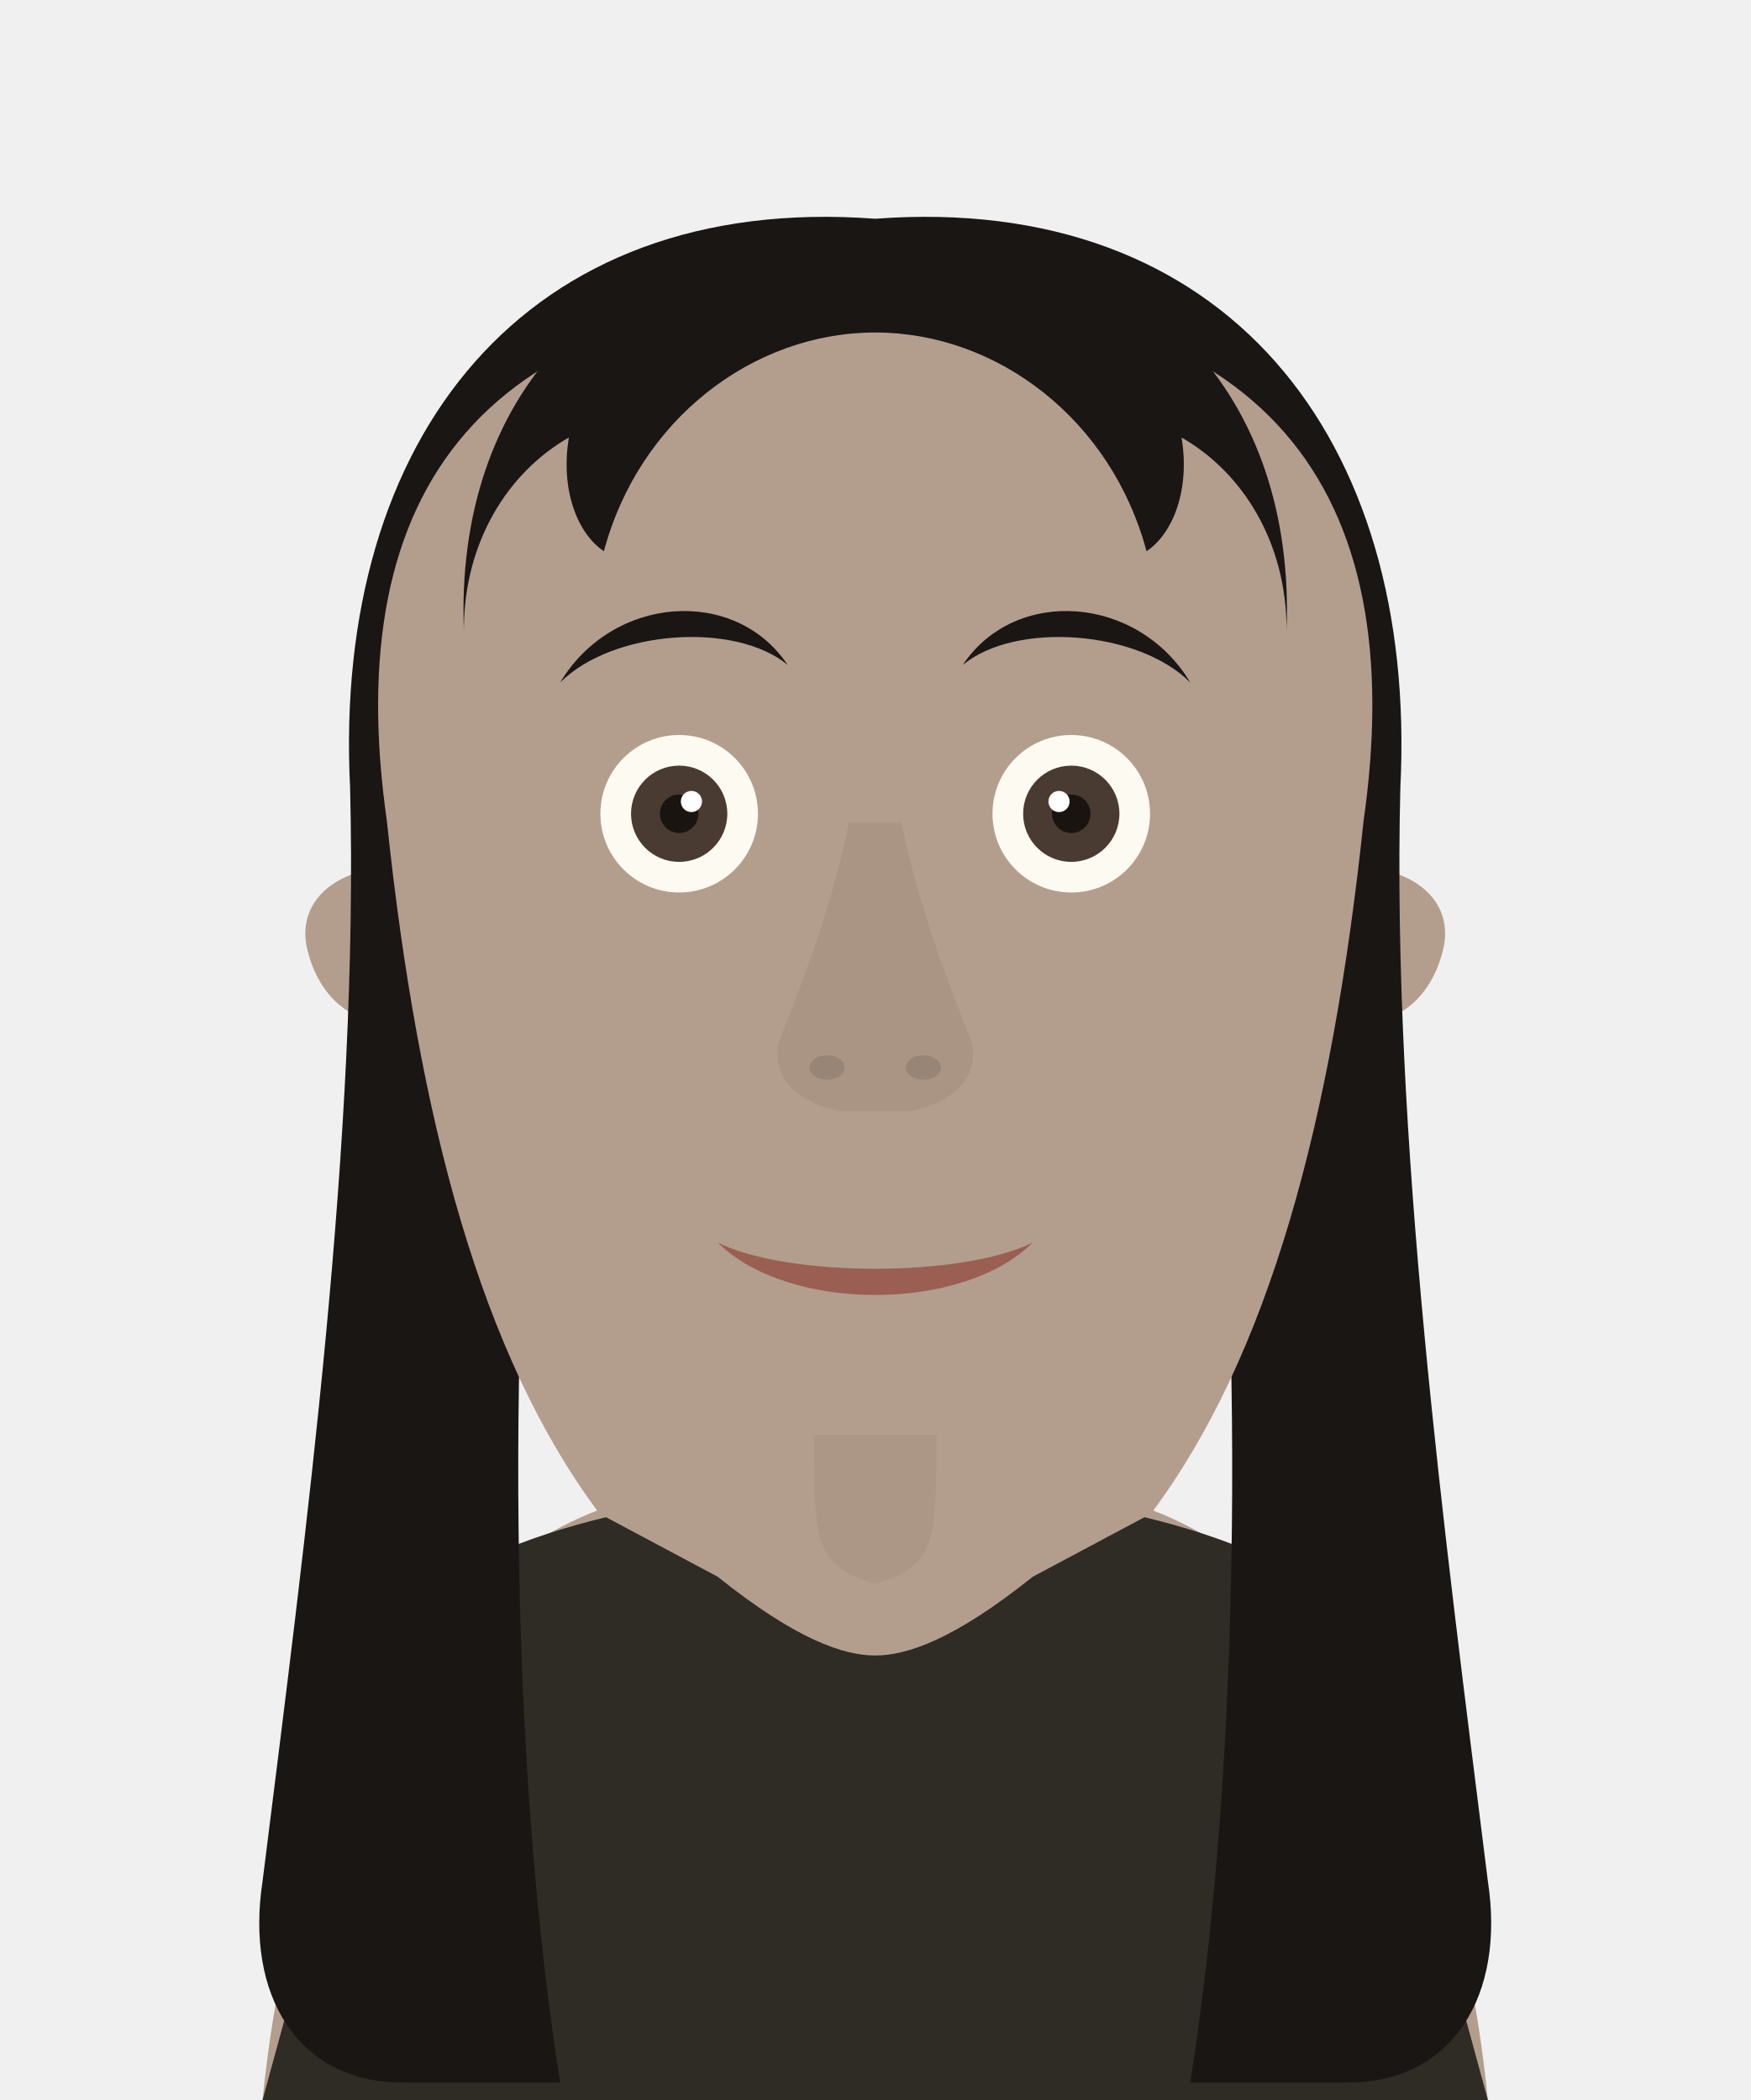
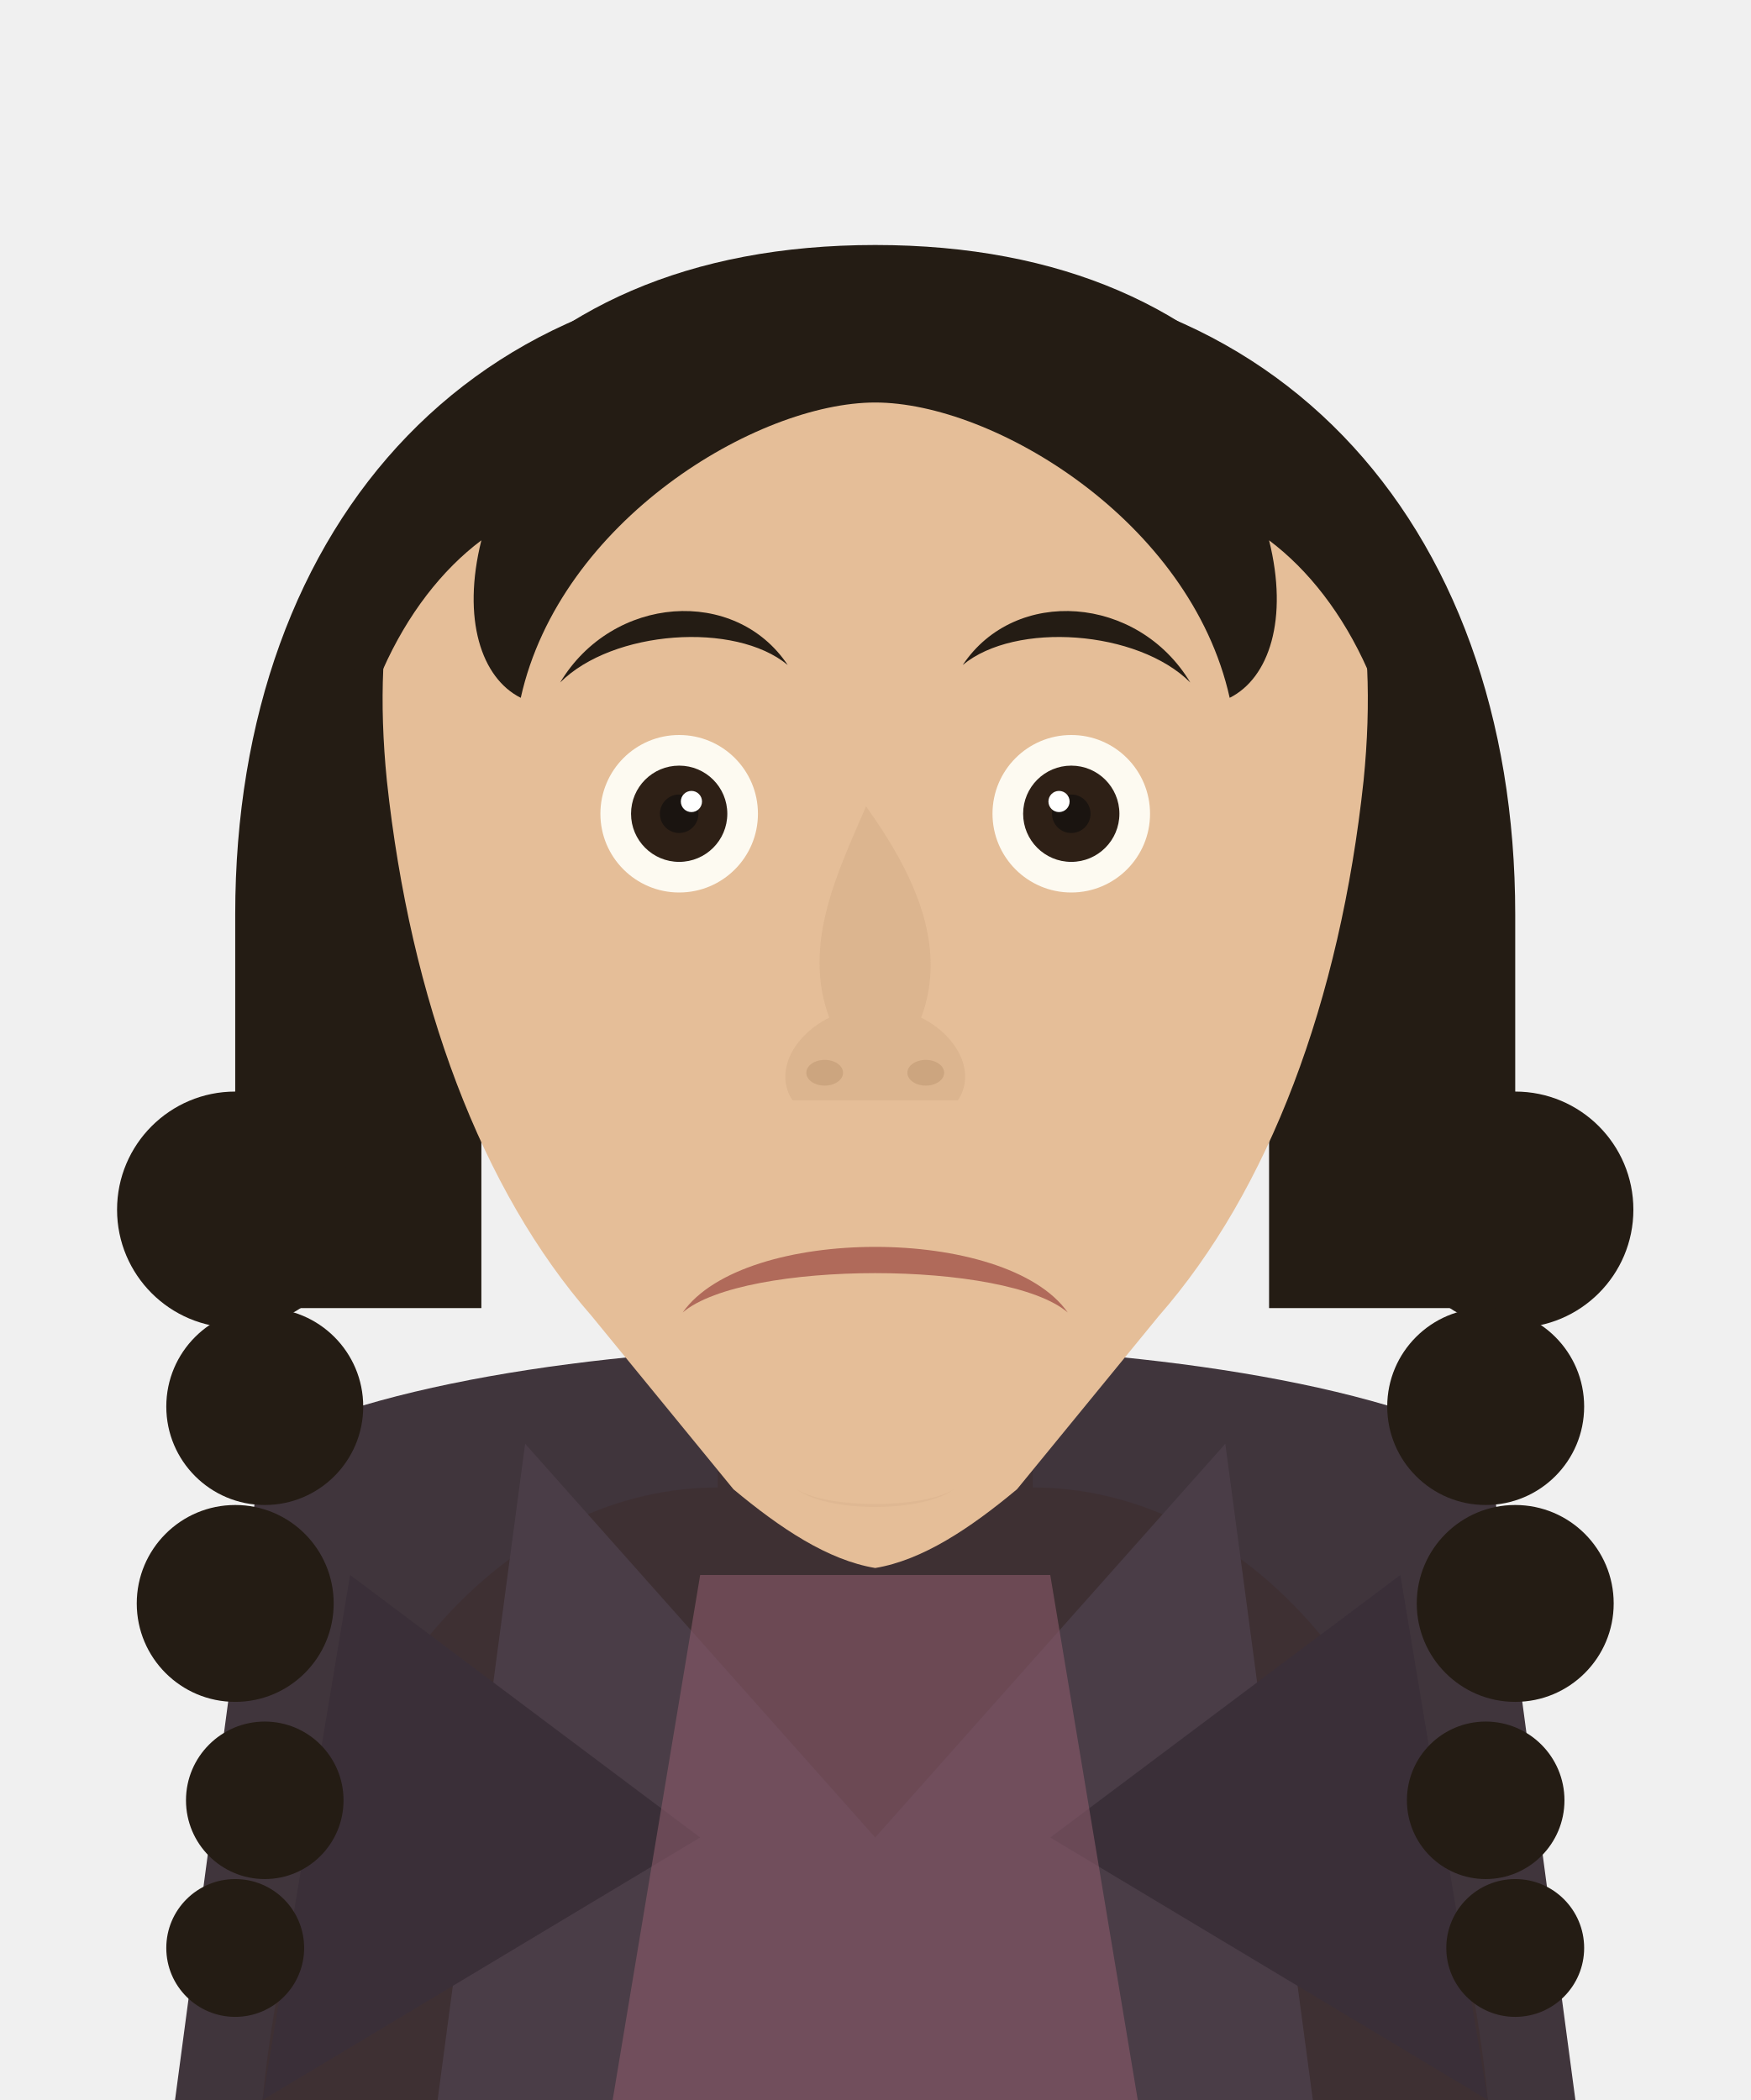
<svg xmlns="http://www.w3.org/2000/svg" viewBox="0 0 200 240" width="100%" height="100%">
-   <path d="M82,145 L82,185 C90,195 110,195 118,185 L118,145 Z" fill="#b39e8e" />
-   <path d="M82,145 L82,165 C90,175 110,175 118,165 L118,145 Z" fill="#958070" opacity="0.5" />
-   <path d="M30,240 C35,190 60,170 82,170 L118,170 C140,170 165,190 170,240 Z" fill="#b39e8e" />
-   <path d="M80,170 L100,200 L120,170 Z" fill="#4a423a" />
-   <path d="M30,240 L45,185 C65,165 135,165 155,185 L170,240 Z" fill="#2f2b25" />
-   <path d="M80,170 L100,200 L120,170 C140,175 145,190 170,240 L30,240 C55,190 60,175 80,170 Z" fill="#2f2b25" opacity="0.8" />
-   <g transform="translate(48, 108) scale(0.65) translate(-48, -108)">
-     <path d="M48,96 C42,92 26,96 28,108 C30,118 38,124 46,120 C48,114 48,105 48,96 Z" fill="#b39e8e" />
+   <path d="M82,145 L82,185 C90,195 110,195 118,185 L118,145 Z" fill="#e5be98" />
+   <path d="M82,145 L82,165 C90,175 110,175 118,165 L118,145 Z" fill="#c7a07a" opacity="0.5" />
+   <path d="M30,240 C35,190 60,170 82,170 L118,170 C140,170 165,190 170,240 Z" fill="#e5be98" />
+   <path d="M20,240 L30,165 C60,150 140,150 170,165 L180,240 Z" fill="#2c2028" opacity="0.9" />
+   <path d="M50,240 L60,165 L100,210 L140,165 L150,240 Z" fill="#4a3d47" />
+   <path d="M30,240 L40,180 L80,210 L30,240 Z" fill="#3a2f38" />
+   <path d="M170,240 L160,180 L120,210 L170,240 Z" fill="#3a2f38" />
+   <path d="M70,240 L80,180 L120,180 L130,240 Z" fill="#8a5a6a" opacity="0.6" />
+   <g transform="translate(100,100) scale(0.9) translate(-100,-100)">
+     <g transform="translate(48,95) scale(0.65) translate(-48,-95)">
+       <path d="M48,95 C42,95 34,95 34,105 C34,115 42,122 48,118 C54,122 62,115 62,105 C62,95 54,95 48,95 Z" fill="#e5be98" />
+     </g>
+     <g transform="translate(152,95) scale(0.65) translate(-152,-95)">
+       <path d="M152,95 C158,95 166,95 166,105 C166,115 158,122 152,118 C146,122 138,115 138,105 C138,95 146,95 152,95 Z" fill="#e5be98" />
+     </g>
  </g>
-   <g transform="translate(152, 108) scale(0.65) translate(-152, -108)">
-     <path d="M152,96 C158,92 174,96 172,108 C170,118 162,124 154,120 C152,114 152,105 152,96 Z" fill="#b39e8e" />
+   <g transform="translate(100,100) scale(0.9) translate(-100,-100)">
+     <g transform="translate(100,30) scale(1.25) translate(-100,-30)">
+       <path d="M100,25 C60,22 35,50 35,90 L35,130 L60,130 L60,90 Z" fill="#241c14" />
+       <g transform="translate(200,0) scale(-1,1)">
+         <path d="M100,25 C60,22 35,50 35,90 L35,130 L60,130 L60,90 Z" fill="#241c14" />
+       </g>
+       <circle cx="35" cy="120" r="12" fill="#241c14" />
+       <circle cx="38" cy="140" r="10" fill="#241c14" />
+       <circle cx="35" cy="160" r="10" fill="#241c14" />
+       <circle cx="38" cy="180" r="8" fill="#241c14" />
+       <circle cx="35" cy="195" r="7" fill="#241c14" />
+       <g transform="translate(200,0) scale(-1,1)">
+         <circle cx="35" cy="120" r="12" fill="#241c14" />
+         <circle cx="38" cy="140" r="10" fill="#241c14" />
+         <circle cx="35" cy="160" r="10" fill="#241c14" />
+         <circle cx="38" cy="180" r="8" fill="#241c14" />
+         <circle cx="35" cy="195" r="7" fill="#241c14" />
+       </g>
+     </g>
  </g>
-   <path d="M100,25 C60,22 38,50 40,90 C41,130 35,175 30,215 C28,228 34,238 46,238 L64,238 C58,200 58,150 62,110 C64,80 78,55 100,50 C122,55 136,80 138,110 C142,150 142,200 136,238 L154,238 C166,238 172,228 170,215 C165,175 159,130 160,90 C162,50 140,22 100,25 Z" fill="#1a1614" />
-   <g transform="translate(100, 110) scale(0.9) translate(-100, -110)">
-     <path d="M100,25 C150,25 168,50 162,92 C158,130 150,160 135,180 L120,188 C110,196 104,198 100,198 C96,198 90,196 80,188 L65,180 C50,160 42,130 38,92 C32,50 50,25 100,25 Z" fill="#b39e8e" />
+   <g transform="translate(100,100) scale(0.9) translate(-100,-100)">
+     <path d="M100,25 C148,25 166,48 162,88 C159,116 150,140 136,156 L118,178 C112,183 106,187 100,188 C94,187 88,183 82,178 L64,156 C50,140 41,116 38,88 C34,48 52,25 100,25 Z" fill="#e5be98" />
  </g>
-   <g transform="translate(100, 110) scale(1) translate(-100, -110)">
-     <path d="M93,164 L107,164 C107,176 107,179 100,181 C93,179 93,176 93,164 Z" fill="#978272" opacity="0.25" />
+   <g transform="translate(100,100) scale(0.9) translate(-100,-100)">
+     <path d="M86,163 L114,163 C114,174 108,183 100,185 C92,183 86,174 86,163 Z" fill="#e5be98" />
+     <path d="M90,178 C94,181 106,181 110,178 C106,180.5 94,180.5 90,178 Z" fill="#c9a27c" opacity="0.2" />
  </g>
-   <path d="M82,142 C90,146 110,146 118,142 C110,150 90,150 82,142 Z" fill="#9a5f52" />
-   <g transform="translate(100,110) scale(1) translate(-100,-110)">
-     <path d="M97,94 C95,104 91,114 89,119 C88,123 91,126 96,127 L104,127 C109,126 112,123 111,119 C109,114 105,104 103,94 Z" fill="#978272" opacity="0.32" />
-     <ellipse cx="94.5" cy="122" rx="2" ry="1.4" fill="#978272" opacity="0.85" />
-     <ellipse cx="105.5" cy="122" rx="2" ry="1.4" fill="#978272" opacity="0.85" />
+   <g transform="translate(100,100) scale(0.9) translate(-100,-100)" />
+   <path d="M78,150 C85,140 115,140 122,150 C115,144 85,144 78,150 Z" fill="#b06a5a" />
+   <g transform="translate(100,110) scale(1.05) translate(-100,-110)">
+     <path d="M99,93 C104,100 108,108 105,116 C109,118 111,122 109,125 L91,125 C89,122 91,118 95,116 C92,108 96,100 99,93 Z" fill="#c9a27c" opacity="0.32" />
+     <ellipse cx="94.5" cy="122" rx="2" ry="1.4" fill="#c9a27c" opacity="0.85" />
+     <ellipse cx="105.5" cy="122" rx="2" ry="1.4" fill="#c9a27c" opacity="0.85" />
  </g>
-   <path d="M64,78 C70,68 84,67 90,76 C84,71 70,72 64,78 Z" fill="#1a1614" />
+   <path d="M64,78 C70,68 84,67 90,76 C84,71 70,72 64,78 Z" fill="#241c14" />
  <g transform="translate(200,0) scale(-1,1)">
-     <path d="M64,78 C70,68 84,67 90,76 C84,71 70,72 64,78 Z" fill="#1a1614" />
+     <path d="M64,78 C70,68 84,67 90,76 C84,71 70,72 64,78 Z" fill="#241c14" />
  </g>
  <circle cx="77.6" cy="93" r="9" fill="#fdfaf1" />
-   <circle cx="77.6" cy="93" r="5.5" fill="#4a3b32" />
+   <circle cx="77.6" cy="93" r="5.5" fill="#2e2016" />
  <circle cx="77.6" cy="93" r="2.2" fill="#1a1410" />
  <circle cx="79" cy="91.6" r="1.21" fill="#ffffff" />
  <g transform="translate(200,0) scale(-1,1)">
    <circle cx="77.6" cy="93" r="9" fill="#fdfaf1" />
-     <circle cx="77.6" cy="93" r="5.5" fill="#4a3b32" />
+     <circle cx="77.6" cy="93" r="5.5" fill="#2e2016" />
    <circle cx="77.6" cy="93" r="2.2" fill="#1a1410" />
    <circle cx="79" cy="91.6" r="1.21" fill="#ffffff" />
  </g>
-   <path d="M100,26 C132,26 148,46 147,72 C147,62 142,54 135,50 C136,56 134,61 131,63 C127,48 114,38 100,38 C86,38 73,48 69,63 C66,61 64,56 65,50 C58,54 53,62 53,72 C52,46 68,26 100,26 Z" fill="#1a1614" />
+   <g transform="translate(100,100) scale(0.9) translate(-100,-100)">
+     <g transform="translate(100,30) scale(1.25) translate(-100,-30)">
+       <path d="M100,22 C138,22 156,48 154,85 C154,70 148,58 140,52 C142,60 140,66 136,68 C132,50 112,38 100,38 C88,38 68,50 64,68 C60,66 58,60 60,52 C52,58 46,70 46,85 C44,48 62,22 100,22 Z" fill="#241c14" />
+     </g>
+   </g>
+   <g transform="translate(100,100) scale(0.9) translate(-100,-100)" />
</svg>
